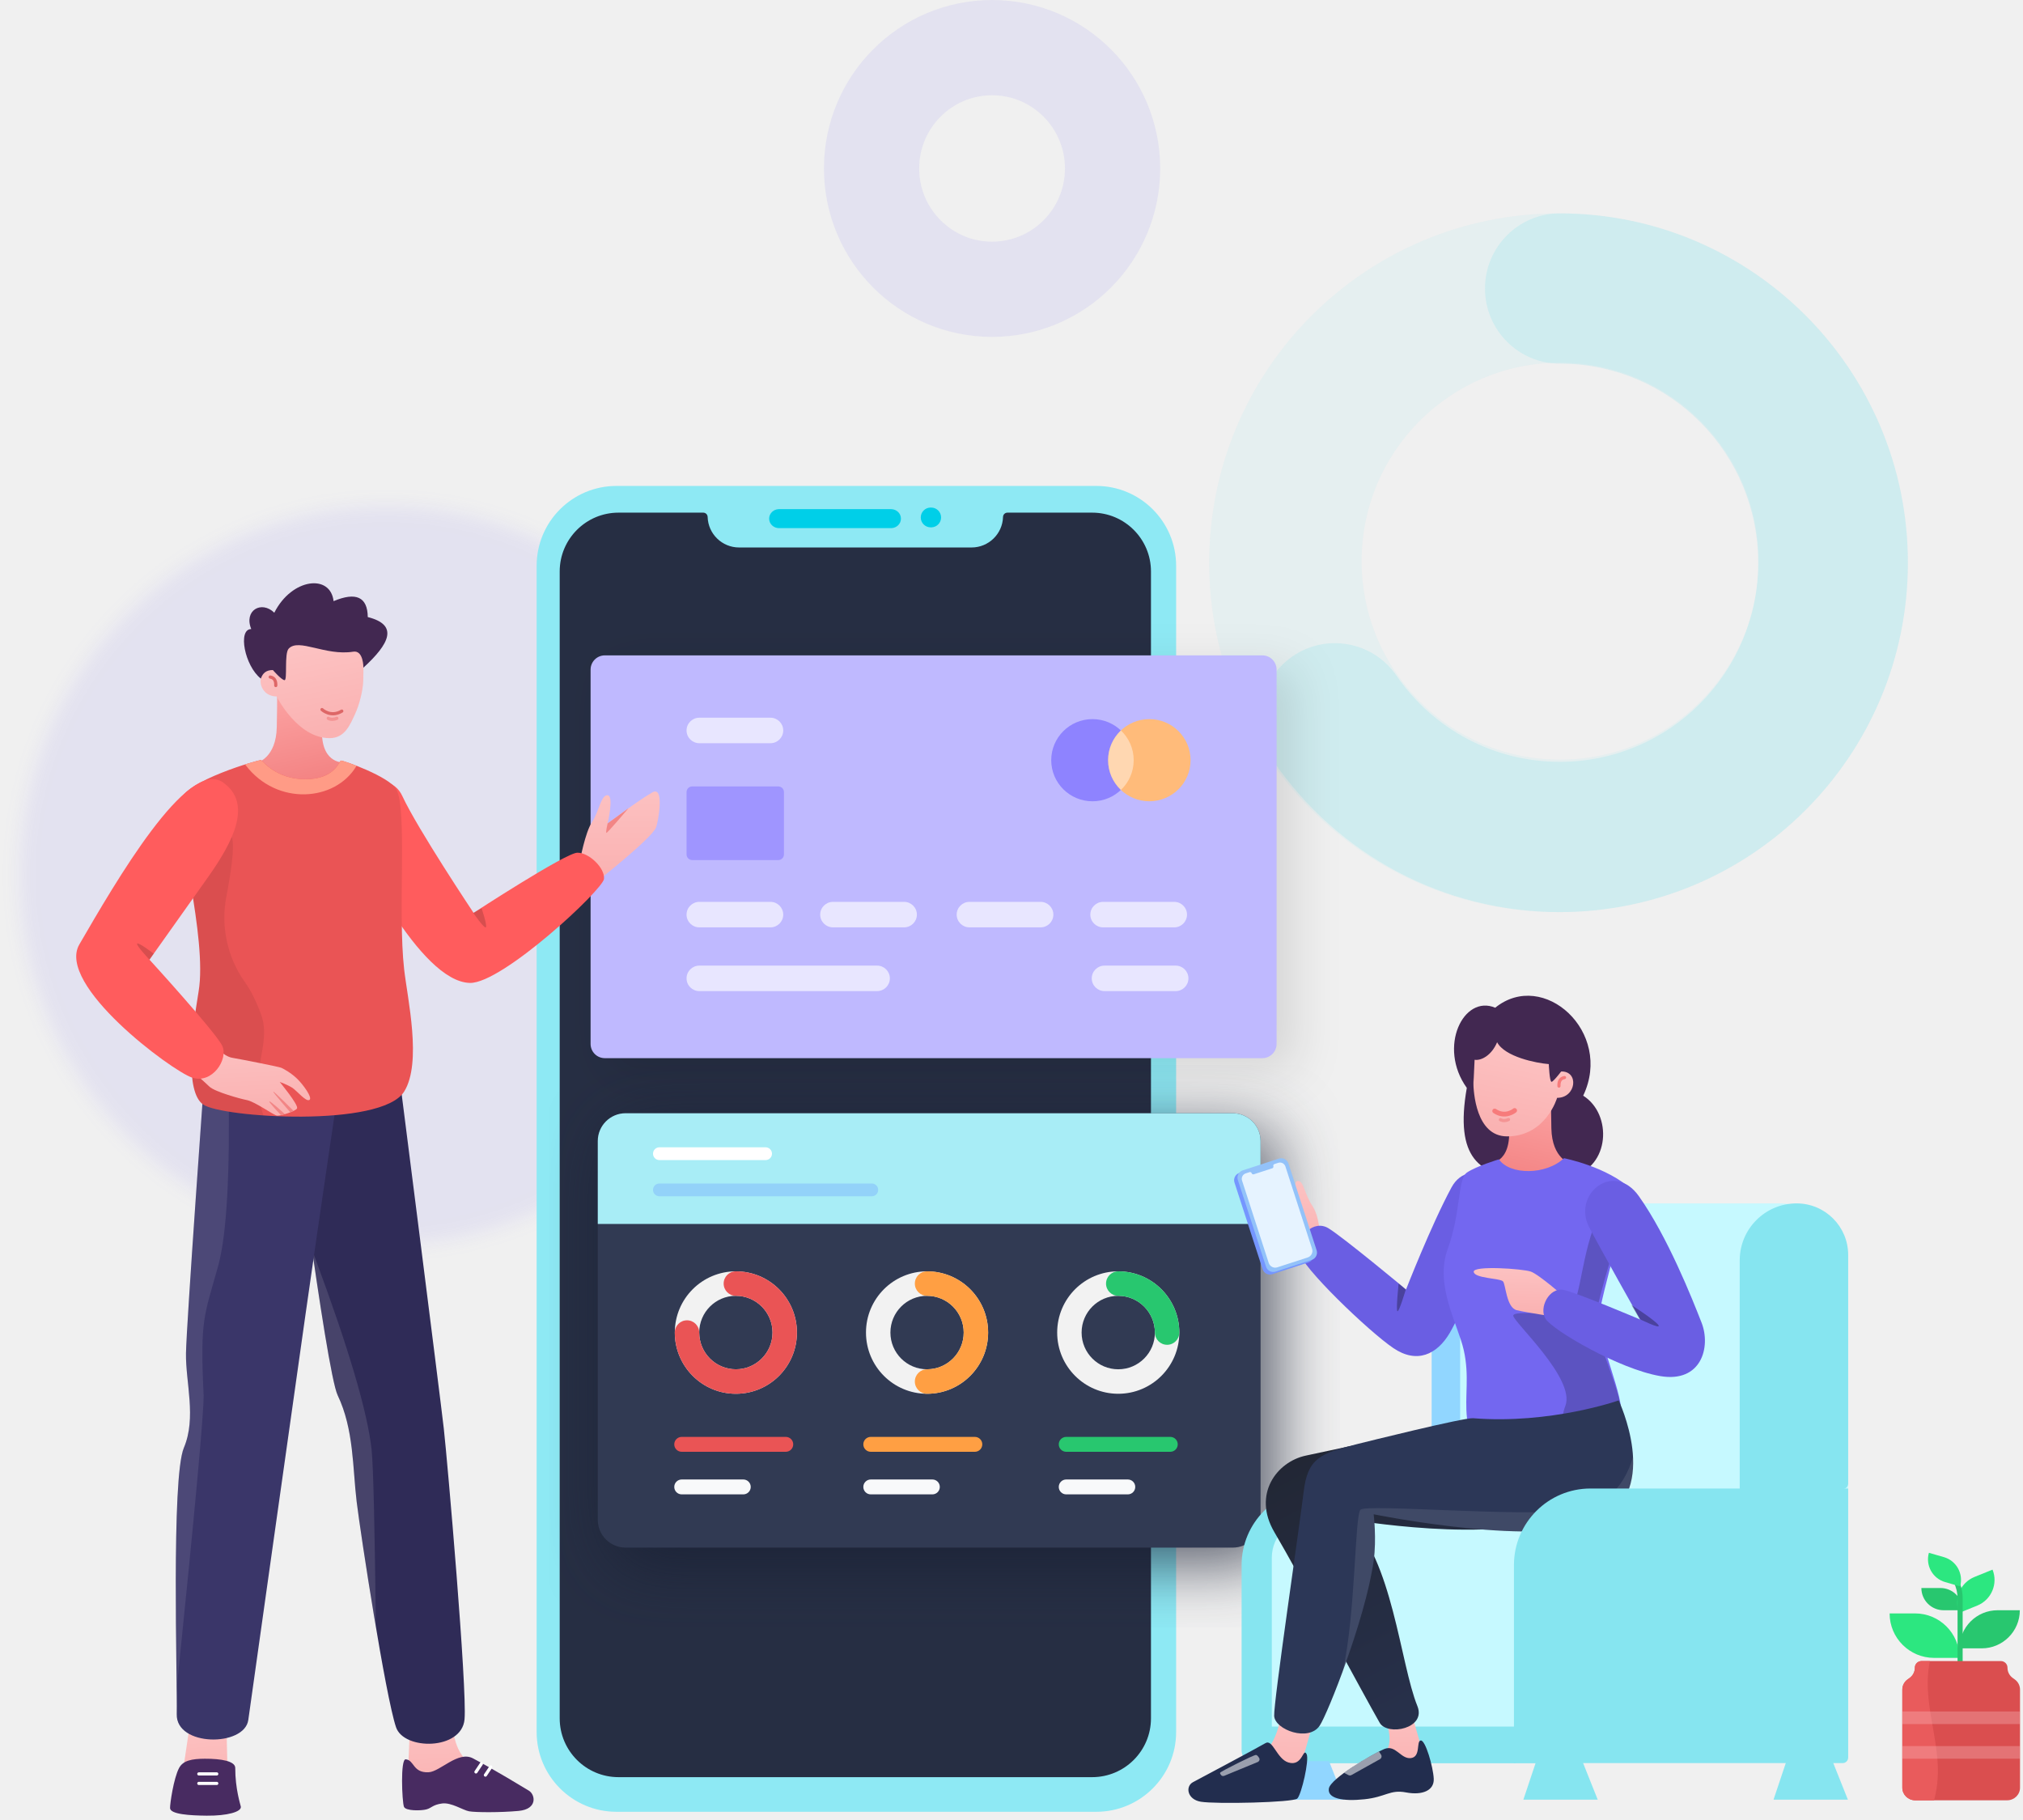
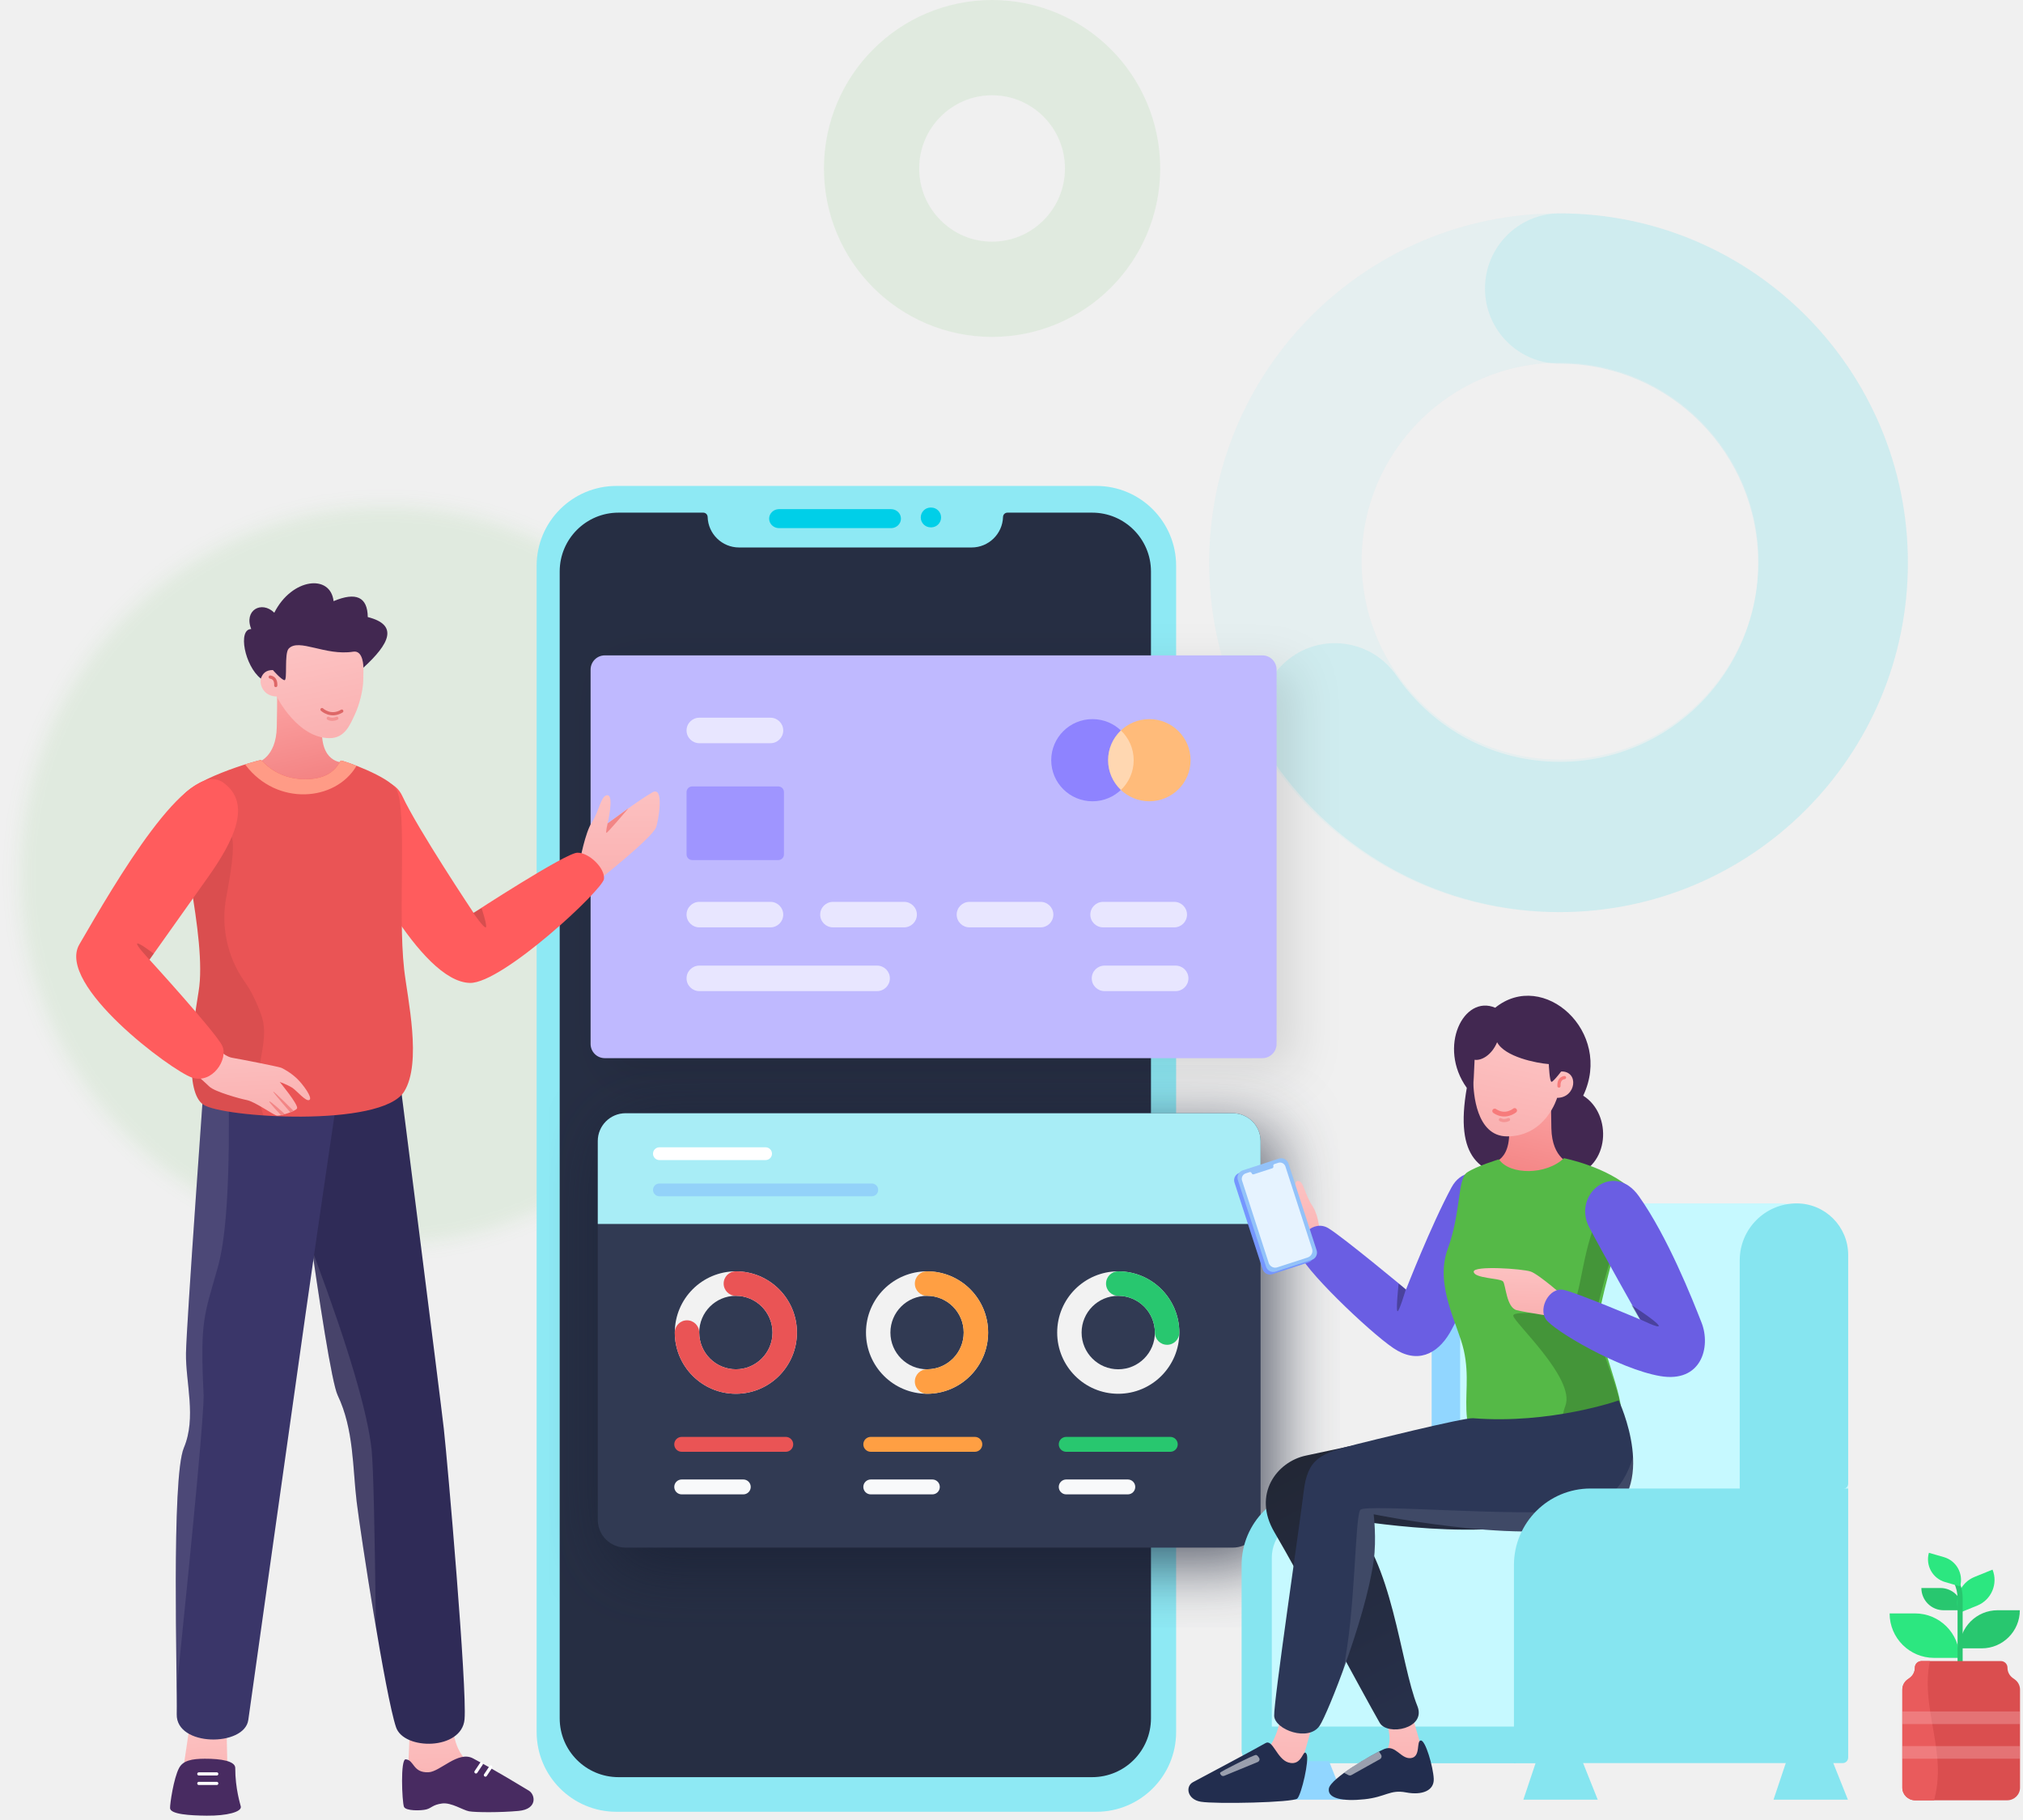
<svg xmlns="http://www.w3.org/2000/svg" width="637" height="573" viewBox="0 0 637 573" fill="none">
  <g id="Illustration">
    <g id="Shape">
      <g id="Oval" opacity="0.1" filter="url(#filter0_f)">
-         <ellipse cx="121.531" cy="275.607" rx="115.531" ry="116.393" fill="#7367F0" />
+         <ellipse cx="121.531" cy="275.607" rx="115.531" ry="116.393" fill="#55b947" />
      </g>
      <path id="Oval_2" opacity="0.05" fill-rule="evenodd" clip-rule="evenodd" d="M380.75 177.185C380.75 116.434 429.999 67.185 490.75 67.185C551.501 67.185 600.75 116.434 600.75 177.185C600.75 237.937 551.501 287.185 490.75 287.185C429.999 287.185 380.75 237.937 380.75 177.185ZM553.75 176.685C553.75 142.167 525.768 114.185 491.25 114.185C456.732 114.185 428.75 142.167 428.75 176.685C428.75 211.203 456.732 239.185 491.25 239.185C525.768 239.185 553.75 211.203 553.75 176.685Z" fill="#00CFE8" />
-       <ellipse id="Oval_3" opacity="0.1" cx="312.382" cy="53.041" rx="37.944" ry="38.041" stroke="#7367F0" stroke-width="30" />
+       <ellipse id="Oval_3" opacity="0.1" cx="312.382" cy="53.041" rx="37.944" ry="38.041" stroke="#55b947" stroke-width="30" />
      <path id="Path" opacity="0.1" d="M491.165 67.185C551.687 67.185 600.75 116.434 600.75 177.185C600.75 237.937 551.687 287.185 491.165 287.185C454.704 287.185 421.237 269.153 400.923 239.605C393.53 228.852 396.221 214.12 406.933 206.699C417.538 199.353 432.029 201.927 439.491 212.413L439.715 212.733C451.321 229.614 470.362 239.873 491.165 239.873C525.656 239.873 553.617 211.807 553.617 177.185C553.617 142.91 526.213 115.059 492.198 114.506L491.165 114.497C478.15 114.497 467.598 103.906 467.598 90.841C467.598 77.776 478.15 67.185 491.165 67.185Z" fill="#00CFE8" />
    </g>
    <g id="Mobile Banking App">
      <g id="Phone3">
        <path id="Rectangle" fill-rule="evenodd" clip-rule="evenodd" d="M168.975 178.137C168.975 164.254 180.229 153 194.112 153H345.201C359.084 153 370.338 164.254 370.338 178.137V545.323C370.338 559.206 359.084 570.46 345.201 570.46H194.112C180.229 570.46 168.975 559.206 168.975 545.323V178.137Z" fill="#8EE9F4" />
        <g id="Group 48">
          <path id="Rectangle_2" fill-rule="evenodd" clip-rule="evenodd" d="M176.237 179.934C176.237 169.705 184.53 161.412 194.759 161.412H221.439C222.187 161.412 222.799 162.007 222.821 162.755V162.755C222.976 168.115 227.365 172.379 232.727 172.379H305.926C311.288 172.379 315.678 168.115 315.833 162.755V162.755C315.854 162.007 316.467 161.412 317.215 161.412H343.894C354.124 161.412 362.416 169.705 362.416 179.934V541.033C362.416 551.263 354.124 559.555 343.894 559.555H194.759C184.53 559.555 176.237 551.263 176.237 541.033V179.934Z" fill="#262E43" />
          <mask id="mask0" mask-type="alpha" maskUnits="userSpaceOnUse" x="176" y="161" width="187" height="399">
            <path id="Rectangle_3" fill-rule="evenodd" clip-rule="evenodd" d="M176.237 179.934C176.237 169.705 184.53 161.412 194.759 161.412H221.439C222.187 161.412 222.799 162.007 222.821 162.755V162.755C222.976 168.115 227.365 172.379 232.727 172.379H305.926C311.288 172.379 315.678 168.115 315.833 162.755V162.755C315.854 162.007 316.467 161.412 317.215 161.412H343.894C354.124 161.412 362.416 169.705 362.416 179.934V541.033C362.416 551.263 354.124 559.555 343.894 559.555H194.759C184.53 559.555 176.237 551.263 176.237 541.033V179.934Z" fill="white" />
          </mask>
          <g mask="url(#mask0)">
            <ellipse id="Oval_4" cx="246.822" cy="403.737" rx="15.969" ry="15.951" fill="#E97EFF" fill-opacity="0.549" />
            <path id="Rectangle_4" fill-rule="evenodd" clip-rule="evenodd" d="M198.916 235.001C198.916 232.11 201.259 229.767 204.15 229.767H335.904C338.794 229.767 341.138 232.11 341.138 235.001V235.001C341.138 237.891 338.794 240.235 335.904 240.235H204.15C201.259 240.235 198.916 237.891 198.916 235.001V235.001Z" fill="#E97EFF" fill-opacity="0.549" />
          </g>
        </g>
        <path id="Path_2" d="M280.572 160.308C282.294 160.308 283.69 161.647 283.69 163.299C283.69 164.914 282.355 166.23 280.686 166.288L280.572 166.29H245.304C243.582 166.29 242.186 164.951 242.186 163.299C242.186 161.684 243.521 160.368 245.19 160.31L245.304 160.308H280.572Z" fill="#00CFE8" />
        <path id="Path_3" d="M293.21 159.81C294.933 159.81 296.329 161.205 296.329 162.925C296.329 164.608 294.994 165.979 293.325 166.039L293.21 166.041H293.047C291.324 166.041 289.928 164.646 289.928 162.925C289.928 161.243 291.263 159.872 292.932 159.812L293.047 159.81H293.21Z" fill="#00CFE8" />
      </g>
      <g id="BoardPieChart">
        <g id="Rectangle_5" filter="url(#filter1_d)">
          <path fill-rule="evenodd" clip-rule="evenodd" d="M188.229 359.27C188.229 354.434 192.15 350.513 196.986 350.513H388.175C393.011 350.513 396.931 354.434 396.931 359.27V478.524C396.931 483.361 393.011 487.281 388.175 487.281H196.986C192.15 487.281 188.229 483.361 188.229 478.524V359.27Z" fill="#313A53" />
        </g>
        <mask id="mask1" mask-type="alpha" maskUnits="userSpaceOnUse" x="188" y="350" width="209" height="138">
          <path id="Rectangle_6" fill-rule="evenodd" clip-rule="evenodd" d="M188.229 359.27C188.229 354.434 192.15 350.513 196.986 350.513H388.175C393.011 350.513 396.931 354.434 396.931 359.27V478.524C396.931 483.361 393.011 487.281 388.175 487.281H196.986C192.15 487.281 188.229 483.361 188.229 478.524V359.27Z" fill="white" />
        </mask>
        <g mask="url(#mask1)">
          <path id="Rectangle_7" fill-rule="evenodd" clip-rule="evenodd" d="M183.547 345.15H402.282V385.376H183.547L183.547 345.15Z" fill="#A8EDF6" />
          <path id="Rectangle_8" opacity="0.366" fill-rule="evenodd" clip-rule="evenodd" d="M205.621 374.649C205.621 373.538 206.522 372.638 207.632 372.638H274.515C275.626 372.638 276.526 373.538 276.526 374.649V374.649C276.526 375.76 275.626 376.66 274.515 376.66H207.632C206.522 376.66 205.621 375.76 205.621 374.649V374.649Z" fill="#6FA3FF" />
          <rect id="Rectangle_9" x="205.621" y="361.24" width="37.459" height="4.023" rx="2.011" fill="white" />
          <rect id="Rectangle_10" x="212.311" y="452.419" width="37.459" height="4.693" rx="2.346" fill="#EA5455" />
          <path id="Rectangle_11" fill-rule="evenodd" clip-rule="evenodd" d="M212.311 468.174C212.311 466.878 213.361 465.827 214.657 465.827H234.045C235.341 465.827 236.392 466.878 236.392 468.174V468.174C236.392 469.47 235.341 470.52 234.045 470.52H214.657C213.361 470.52 212.311 469.47 212.311 468.174V468.174Z" fill="#F8F9FA" />
          <rect id="Rectangle_12" x="271.844" y="452.419" width="37.459" height="4.693" rx="2.346" fill="#FF9F43" />
          <path id="Rectangle_13" fill-rule="evenodd" clip-rule="evenodd" d="M271.844 468.174C271.844 466.878 272.894 465.827 274.19 465.827H293.578C294.874 465.827 295.925 466.878 295.925 468.174V468.174C295.925 469.47 294.874 470.52 293.578 470.52H274.19C272.894 470.52 271.844 469.47 271.844 468.174V468.174Z" fill="#F8F9FA" />
          <rect id="Rectangle_14" x="333.385" y="452.419" width="37.459" height="4.693" rx="2.346" fill="#28C76F" />
          <path id="Rectangle_15" fill-rule="evenodd" clip-rule="evenodd" d="M333.385 468.174C333.385 466.878 334.435 465.827 335.731 465.827H355.119C356.415 465.827 357.466 466.878 357.466 468.174V468.174C357.466 469.47 356.415 470.52 355.119 470.52H335.731C334.435 470.52 333.385 469.47 333.385 468.174V468.174Z" fill="#F8F9FA" />
          <g id="Group 3">
            <path id="Oval_5" fill-rule="evenodd" clip-rule="evenodd" d="M352.114 438.843C362.735 438.843 371.345 430.213 371.345 419.568C371.345 408.923 362.735 400.293 352.114 400.293C341.493 400.293 332.883 408.923 332.883 419.568C332.883 430.213 341.493 438.843 352.114 438.843ZM352.114 431.133C345.741 431.133 340.575 425.955 340.575 419.568C340.575 413.181 345.741 408.003 352.114 408.003C358.487 408.003 363.653 413.181 363.653 419.568C363.653 425.955 358.487 431.133 352.114 431.133Z" fill="#F2F2F2" />
            <path id="Path_4" fill-rule="evenodd" clip-rule="evenodd" d="M371.345 419.568C371.345 408.923 362.735 400.293 352.114 400.293C349.99 400.293 348.268 402.019 348.268 404.148C348.268 406.277 349.99 408.003 352.114 408.003C358.414 408.003 363.535 413.064 363.651 419.351L363.653 419.568C363.653 421.697 365.375 423.423 367.499 423.423C369.623 423.423 371.345 421.697 371.345 419.568Z" fill="#28C76F" />
          </g>
          <g id="Group 4">
            <path id="Oval_6" fill-rule="evenodd" clip-rule="evenodd" d="M291.911 438.843C302.532 438.843 311.142 430.213 311.142 419.568C311.142 408.923 302.532 400.293 291.911 400.293C281.29 400.293 272.68 408.923 272.68 419.568C272.68 430.213 281.29 438.843 291.911 438.843ZM291.911 431.133C285.538 431.133 280.372 425.955 280.372 419.568C280.372 413.181 285.538 408.003 291.911 408.003C298.284 408.003 303.45 413.181 303.45 419.568C303.45 425.955 298.284 431.133 291.911 431.133Z" fill="#F2F2F2" />
            <path id="Path_5" d="M291.911 438.843C302.532 438.843 311.142 430.213 311.142 419.568C311.142 408.923 302.532 400.293 291.911 400.293C289.786 400.293 288.064 402.019 288.064 404.148C288.064 406.277 289.786 408.003 291.911 408.003C298.283 408.003 303.45 413.181 303.45 419.568C303.45 425.882 298.4 431.015 292.127 431.131L291.911 431.133C289.786 431.133 288.064 432.859 288.064 434.988C288.064 437.117 289.786 438.843 291.911 438.843Z" fill="#FF9F43" />
          </g>
          <g id="Group 6">
            <path id="Oval_7" fill-rule="evenodd" clip-rule="evenodd" d="M231.709 438.843C242.33 438.843 250.94 430.213 250.94 419.568C250.94 408.923 242.33 400.293 231.709 400.293C221.088 400.293 212.478 408.923 212.478 419.568C212.478 430.213 221.088 438.843 231.709 438.843ZM231.709 431.133C225.336 431.133 220.17 425.955 220.17 419.568C220.17 413.181 225.336 408.003 231.709 408.003C238.082 408.003 243.248 413.181 243.248 419.568C243.248 425.955 238.082 431.133 231.709 431.133Z" fill="#F2F2F2" />
            <path id="Path_6" fill-rule="evenodd" clip-rule="evenodd" d="M212.478 419.568C212.478 430.213 221.088 438.843 231.709 438.843C242.33 438.843 250.94 430.213 250.94 419.568C250.94 408.923 242.33 400.293 231.709 400.293C229.585 400.293 227.863 402.019 227.863 404.148C227.863 406.277 229.585 408.003 231.709 408.003C238.082 408.003 243.248 413.181 243.248 419.568C243.248 425.955 238.082 431.133 231.709 431.133C225.336 431.133 220.17 425.955 220.17 419.568C220.17 417.439 218.448 415.713 216.324 415.713C214.2 415.713 212.478 417.439 212.478 419.568Z" fill="#EA5455" />
          </g>
        </g>
      </g>
      <g id="VisaCard2">
        <g id="Rectangle_16" filter="url(#filter2_d)">
          <path fill-rule="evenodd" clip-rule="evenodd" d="M190.441 206.351H397.491C399.964 206.351 401.968 208.361 401.968 210.841V328.683C401.968 331.163 399.964 333.172 397.491 333.172H190.441C187.968 333.172 185.964 331.163 185.964 328.683V210.841C185.964 208.361 187.968 206.351 190.441 206.351Z" fill="#BFB9FF" />
        </g>
        <g id="Group 46">
          <g id="Group 45">
            <g id="Group 43">
              <ellipse id="Oval_8" cx="343.993" cy="239.357" rx="12.983" ry="12.935" fill="#8E83FF" />
              <ellipse id="Oval Copy 10" cx="361.901" cy="239.357" rx="12.983" ry="12.935" fill="#FFBB7A" />
              <path id="Path_7" fill-rule="evenodd" clip-rule="evenodd" d="M352.83 230.104L352.949 229.992C355.43 232.348 356.976 235.673 356.976 239.357C356.976 243.042 355.43 246.367 352.949 248.723C350.465 246.368 348.918 243.042 348.918 239.357C348.918 235.731 350.416 232.452 352.83 230.104L352.949 229.992L352.83 230.104Z" fill="white" fill-opacity="0.416" />
            </g>
            <path id="Rectangle_17" fill-rule="evenodd" clip-rule="evenodd" d="M217.972 247.609H245.057C246.046 247.609 246.848 248.408 246.848 249.393V269.019C246.848 270.004 246.046 270.803 245.057 270.803H217.972C216.983 270.803 216.182 270.004 216.182 269.019V249.393C216.182 248.408 216.983 247.609 217.972 247.609Z" fill="#9F95FF" />
          </g>
          <g id="Group 44">
            <path id="Rectangle_18" fill-rule="evenodd" clip-rule="evenodd" d="M220.211 283.96H242.595C244.82 283.96 246.624 285.758 246.624 287.975C246.624 290.192 244.82 291.989 242.595 291.989H220.211C217.986 291.989 216.182 290.192 216.182 287.975C216.182 285.758 217.986 283.96 220.211 283.96Z" fill="white" fill-opacity="0.647" />
            <path id="Rectangle_19" fill-rule="evenodd" clip-rule="evenodd" d="M220.211 304.032H276.17C278.396 304.032 280.199 305.829 280.199 308.046C280.199 310.263 278.396 312.06 276.17 312.06H220.211C217.986 312.06 216.182 310.263 216.182 308.046C216.182 305.829 217.986 304.032 220.211 304.032Z" fill="white" fill-opacity="0.647" />
            <path id="Rectangle_20" fill-rule="evenodd" clip-rule="evenodd" d="M347.799 304.032H370.182C372.408 304.032 374.212 305.829 374.212 308.046C374.212 310.263 372.408 312.06 370.182 312.06H347.799C345.573 312.06 343.77 310.263 343.77 308.046C343.77 305.829 345.573 304.032 347.799 304.032Z" fill="white" fill-opacity="0.647" />
            <path id="Rectangle_21" fill-rule="evenodd" clip-rule="evenodd" d="M220.211 225.977H242.595C244.82 225.977 246.624 227.774 246.624 229.991C246.624 232.208 244.82 234.005 242.595 234.005H220.211C217.986 234.005 216.182 232.208 216.182 229.991C216.182 227.774 217.986 225.977 220.211 225.977Z" fill="white" fill-opacity="0.647" />
            <path id="Rectangle Copy 38" fill-rule="evenodd" clip-rule="evenodd" d="M262.293 283.96H284.677C286.902 283.96 288.706 285.758 288.706 287.975C288.706 290.192 286.902 291.989 284.677 291.989H262.293C260.068 291.989 258.264 290.192 258.264 287.975C258.264 285.758 260.068 283.96 262.293 283.96Z" fill="white" fill-opacity="0.647" />
            <path id="Rectangle Copy 39" fill-rule="evenodd" clip-rule="evenodd" d="M305.269 283.96H327.653C329.878 283.96 331.682 285.758 331.682 287.975C331.682 290.192 329.878 291.989 327.653 291.989H305.269C303.044 291.989 301.24 290.192 301.24 287.975C301.24 285.758 303.044 283.96 305.269 283.96Z" fill="white" fill-opacity="0.647" />
            <path id="Rectangle Copy 40" fill-rule="evenodd" clip-rule="evenodd" d="M347.351 283.96H369.735C371.96 283.96 373.764 285.758 373.764 287.975C373.764 290.192 371.96 291.989 369.735 291.989H347.351C345.126 291.989 343.322 290.192 343.322 287.975C343.322 285.758 345.126 283.96 347.351 283.96Z" fill="white" fill-opacity="0.647" />
          </g>
        </g>
      </g>
      <g id="Men1.1">
        <g id="LLeg">
          <path id="Path_8" fill-rule="evenodd" clip-rule="evenodd" d="M142.482 542C142.482 542 142.328 551.857 148.381 555.358C154.434 558.86 163.812 565.365 163.812 565.365L128.137 566.574L129.154 541.911L142.482 542Z" fill="url(#paint0_linear)" />
          <path id="Path_9" fill-rule="evenodd" clip-rule="evenodd" d="M127.761 553.936C130.519 554.22 129.916 558.21 134.922 558.016C138.569 557.874 144.257 551.148 148.936 553.639C156.078 557.442 164.453 562.57 166.506 563.791C168.56 565.013 169.371 569.618 163.303 570.184C157.501 570.724 149.668 570.664 147.707 570.306C145.744 569.949 142.105 567.446 139.177 567.846C136.249 568.247 135.915 569.256 134.279 569.703C132.643 570.15 127.704 570.247 127.192 568.868C126.603 567.286 126.014 553.756 127.761 553.936Z" fill="#482B61" />
          <path id="Path_10" fill-rule="evenodd" clip-rule="evenodd" d="M124.996 332.889C124.996 332.889 138.605 439.705 139.743 449.806C140.88 459.908 147.128 531.771 146.273 541.357C145.402 551.118 127.14 551.171 124.69 543.806C121.337 533.725 113.585 483.341 112.303 472.819C111.021 462.298 111.471 450.083 106.319 439.309C102.63 431.596 90.423 335.628 90.423 335.628L124.996 332.889Z" fill="#2F2B57" />
          <path id="Path_11" opacity="0.591" fill-rule="evenodd" clip-rule="evenodd" d="M116.998 456.324L117.046 456.805C117.566 462.384 118.001 480.866 118.352 512.249L117.569 507.562C115.113 492.698 112.931 477.974 112.303 472.819C111.048 462.517 111.453 450.591 106.634 439.985L106.319 439.309C104.695 435.915 101.422 415.426 98.266 393.547L99.257 396.201C109.796 424.543 115.709 444.584 116.998 456.324Z" fill="white" fill-opacity="0.192" />
          <path id="Path 10" d="M151.575 555.354L149.868 557.907" stroke="white" stroke-linecap="round" />
          <path id="Path 10_2" d="M154.554 556.352L152.848 558.906" stroke="white" stroke-linecap="round" />
        </g>
        <g id="RLeg">
          <path id="Path_12" fill-rule="evenodd" clip-rule="evenodd" d="M59.586 544.261L56.394 565.817L71.825 565.739L71.32 543.86L59.586 544.261Z" fill="url(#paint1_linear)" />
          <path id="Path_13" fill-rule="evenodd" clip-rule="evenodd" d="M53.55 569.305C53.499 568.047 54.67 559.89 56.394 556.66C57.644 554.318 60.417 553.769 64.474 553.752C69.707 553.732 74.081 554.523 74.075 556.66C74.056 563.199 75.714 568.228 75.826 568.802C76.153 570.488 71.472 571.747 65.08 571.682C59.847 571.631 53.631 571.266 53.55 569.305Z" fill="#482B61" />
          <path id="Path_14" fill-rule="evenodd" clip-rule="evenodd" d="M107.504 336.396C107.504 336.396 100.429 384.069 96.146 414.233C91.937 443.873 79.474 532.285 78.186 541.54C77.004 550.036 55.422 550.036 55.649 539.747C55.876 529.457 53.878 465.335 57.897 455.841C61.915 446.348 58.417 435.299 58.563 426.076C58.709 416.853 64.489 337.012 64.489 337.012L107.504 336.396Z" fill="#3A3669" />
          <path id="Path_15" opacity="0.462" fill-rule="evenodd" clip-rule="evenodd" d="M68.797 398.217L68.459 399.444C64.362 414.163 62.949 415.49 64.11 438.967L64.121 439.444C64.162 445.351 61.353 475.917 55.694 531.142L55.669 527.709C55.47 505.18 54.64 464.445 57.794 456.097L57.897 455.841C61.915 446.348 58.417 435.299 58.563 426.076C58.709 416.853 64.489 337.013 64.489 337.013L71.871 336.906L71.946 340.563C72.477 369.125 71.427 388.343 68.797 398.217V398.217Z" fill="white" fill-opacity="0.192" />
          <path id="Path 9" d="M62.605 558.534H68.253" stroke="white" stroke-linecap="round" />
          <path id="Path 9_2" d="M62.605 561.529H68.253" stroke="white" stroke-linecap="round" />
        </g>
        <g id="Head">
          <path id="Path_16" fill-rule="evenodd" clip-rule="evenodd" d="M81.035 240.078C81.035 240.078 86.946 238.683 87.151 228.949C87.356 219.214 87.212 215.891 87.212 215.891L101.226 215.655C101.226 215.655 101.368 226.504 101.37 230.428C101.375 240.968 108.682 240.078 108.682 240.078C108.682 240.078 107.163 248.624 95.365 249.291C86.154 249.812 81.035 240.078 81.035 240.078Z" fill="url(#paint2_linear)" />
          <g id="Head1">
            <path id="Path_17" fill-rule="evenodd" clip-rule="evenodd" d="M85.926 210.97C80.118 210.745 81.065 219.291 87.099 219.279C87.099 219.279 93.583 232.383 103.764 232.417C108.668 232.434 110.269 228.043 111.739 224.962C113.209 221.88 114.288 217.27 114.378 214.447C114.474 211.437 114.486 201.55 114.486 201.55L85.7 201.537L85.926 210.97Z" fill="url(#paint3_linear)" />
            <path id="Path_18" d="M103.356 226.173C104.227 226.654 105.263 226.535 106.065 226.173" stroke="#F49494" stroke-linecap="round" />
            <path id="Path 8" d="M86.832 215.849C86.892 214.478 86.476 213.39 85.085 213.171" stroke="#DE6767" stroke-linecap="round" />
            <path id="Path_19" fill-rule="evenodd" clip-rule="evenodd" d="M85.926 210.971C85.926 210.971 88.597 214.069 89.585 214.154C90.573 214.24 89.447 205.769 90.902 204.226C94.098 200.835 102.45 206.597 111.233 205.189C114.486 204.668 114.428 210.228 114.428 210.228C122.638 202.703 125.615 196.767 115.804 194.289C115.726 187.92 112.081 186.322 105.032 189.276C104.09 180.673 91.912 181.971 86.369 192.916C82.356 188.992 76.717 192.16 79.11 198.064C74.79 198.064 77.041 209.672 82.133 213.66C82.74 211.918 83.85 210.971 85.926 210.971Z" fill="#422851" />
            <path id="Path_20" d="M101.387 223.414C101.387 223.414 104.152 226.029 107.624 223.899" stroke="#DE6767" stroke-linecap="round" />
          </g>
        </g>
        <g id="LArm">
          <g id="Group 3_2">
            <path id="Path_21" fill-rule="evenodd" clip-rule="evenodd" d="M182.553 271.335C182.553 271.335 184.215 262.095 186.414 258.858C188.613 255.619 189.254 250.179 191.329 250.379C193.404 250.58 191.326 259.265 191.326 259.265C191.326 259.265 201.002 252.005 205.392 249.504C209.397 247.223 207.2 259.026 206.574 260.531C205.083 264.112 187.833 277.63 187.833 277.63C187.833 277.63 182.93 272.157 182.553 271.335Z" fill="url(#paint4_linear)" />
            <path id="Path_22" fill-rule="evenodd" clip-rule="evenodd" d="M191.326 259.264C191.326 259.264 190.612 262.235 190.968 262.235C191.325 262.235 197.892 254.487 197.892 254.487L191.326 259.264Z" fill="#F28585" />
          </g>
          <path id="Path_23" fill-rule="evenodd" clip-rule="evenodd" d="M126.694 250.655C131.425 260.915 149.121 287.426 149.121 287.426C149.121 287.426 178.119 268.52 181.809 268.481C185.499 268.442 190.509 273.338 190.194 276.717C189.879 280.096 158.129 309.732 147.946 309.483C132.113 309.095 112.258 267.922 110.219 262.419C104.759 247.678 122.079 240.647 126.694 250.655Z" fill="#FF5C5D" />
          <path id="Path 5" fill-rule="evenodd" clip-rule="evenodd" d="M149.016 287.407C149.016 287.407 152.364 292.312 152.964 291.99C153.564 291.668 151.648 285.994 151.648 285.994L149.016 287.407Z" fill="black" fill-opacity="0.16" />
        </g>
        <g id="Body">
          <path id="Path_24" fill-rule="evenodd" clip-rule="evenodd" d="M56.657 252.296C55.171 259.42 65.346 295.325 62.546 312.122C60.332 325.406 58.219 343.698 63.957 347.759C69.799 351.894 120.087 355.177 127.255 343.698C132.941 334.591 128.286 314.396 127.255 305.183C125.198 286.804 128.304 255.042 124.814 248.546C122.65 244.516 107.892 239.319 107.338 239.48C106.783 239.641 105.48 245.351 96.149 245.351C86.817 245.351 82.696 239.48 82.195 239.319C81.694 239.158 58.001 245.852 56.657 252.296Z" fill="#EA5455" />
          <path id="Path_25" fill-rule="evenodd" clip-rule="evenodd" d="M82.172 239.316L82.195 239.319C82.697 239.48 86.817 245.351 96.149 245.351C105.481 245.351 106.784 239.641 107.338 239.48C107.538 239.422 109.589 240.062 112.229 241.093L112.217 241.214C105.547 252.415 87.205 253.795 77.4 240.981L77.178 240.685L78.272 240.345C80.274 239.737 81.707 239.371 82.097 239.322L82.172 239.316Z" fill="#FF9B86" />
          <path id="Path_26" fill-rule="evenodd" clip-rule="evenodd" d="M56.688 257.245L57.511 257.359C66.233 258.607 71.348 260.58 72.857 263.28C73.847 265.052 73.387 271.044 71.476 281.257L71.273 282.329C69.501 291.586 71.528 301.163 76.877 308.888L77.178 309.316C78.987 311.847 80.654 315.179 82.181 319.314C85.722 328.903 78.19 336.983 82.96 351.25L81.986 351.178C73.12 350.499 65.949 349.169 63.957 347.759C58.219 343.698 60.333 325.406 62.546 312.122C64.928 297.83 57.917 269.704 56.688 257.245Z" fill="black" fill-opacity="0.067" />
        </g>
        <g id="Rarm">
          <g id="Group 2">
            <path id="Path_27" fill-rule="evenodd" clip-rule="evenodd" d="M66.881 328.606C66.881 328.606 70.229 332.556 73.086 333.047C75.943 333.538 87.901 335.877 88.631 336.224C89.321 336.551 91.68 337.793 93.697 339.786C95.445 341.512 98.469 345.606 97.455 346.31C96.371 347.063 93.445 343.371 91.977 342.459C90.438 341.501 88.072 340.654 88.072 340.654C88.072 340.654 93.924 347.713 93.552 348.946C93.281 349.847 88.305 351.384 87.24 351.268C86.176 351.153 80.313 346.86 77.678 346.361C75.85 346.015 67.666 343.798 65.94 342.133C64.215 340.468 60.333 337.089 60.333 337.089L66.881 328.606Z" fill="url(#paint5_linear)" />
            <path id="Path_28" fill-rule="evenodd" clip-rule="evenodd" d="M92.424 349.765C92.424 349.765 86.3 343.594 86.044 343.7C85.789 343.805 91.38 350.194 91.38 350.194L92.424 349.765Z" fill="#F28585" />
            <path id="Path_29" fill-rule="evenodd" clip-rule="evenodd" d="M89.694 350.778C89.694 350.778 85.107 346.575 84.807 346.778C84.507 346.98 88.481 351.121 88.481 351.121L89.694 350.778Z" fill="#F28585" />
          </g>
          <path id="Path_30" fill-rule="evenodd" clip-rule="evenodd" d="M70.209 246.345C79.665 252.998 73.347 265.092 65.503 276.186C58.175 286.549 47.068 302.158 47.068 302.158C47.068 302.158 67.953 325.034 69.97 329.266C71.987 333.499 66.836 341.448 60.431 339.277C54.026 337.106 17.578 310.107 24.99 297.348C36.311 277.859 59.04 238.486 70.209 246.345Z" fill="#FF5C5D" />
          <path id="Path 6" fill-rule="evenodd" clip-rule="evenodd" d="M47.068 302.158C47.068 302.158 42.782 297.624 43.183 297.099C43.583 296.575 48.413 300.281 48.413 300.281L47.068 302.158Z" fill="black" fill-opacity="0.16" />
        </g>
      </g>
      <g id="Group 7">
        <path id="Rectangle_22" fill-rule="evenodd" clip-rule="evenodd" d="M390.956 492.784C390.956 479.468 401.751 468.672 415.067 468.672L496.198 468.672V551.132C496.198 553.341 494.407 555.132 492.198 555.132H394.956C392.747 555.132 390.956 553.341 390.956 551.132L390.956 492.784Z" fill="#86E5F0" />
        <path id="Rectangle_23" fill-rule="evenodd" clip-rule="evenodd" d="M400.465 538.065L477.244 538.065V555.132H400.465V538.065Z" fill="#86E5F0" />
        <path id="Path_31" fill-rule="evenodd" clip-rule="evenodd" d="M498.245 554.514L503.088 566.644H479.675L483.732 554.514H498.245Z" fill="#86E5F0" />
        <path id="Path_32" fill-rule="evenodd" clip-rule="evenodd" d="M418.474 554.514L423.318 566.644H399.904L403.962 554.514H418.474Z" fill="#91D6FF" />
        <path id="Path_33" fill-rule="evenodd" clip-rule="evenodd" d="M577.018 554.514L581.862 566.644H558.448L562.506 554.514H577.018Z" fill="#86E5F0" />
        <path id="Rectangle_24" fill-rule="evenodd" clip-rule="evenodd" d="M450.796 403.492C450.796 390.38 461.275 379.671 474.384 379.387L496.796 378.901V476.828H450.796L450.796 403.492Z" fill="#91D6FF" />
        <path id="Rectangle_25" fill-rule="evenodd" clip-rule="evenodd" d="M459.77 403.012C459.77 389.696 470.565 378.901 483.881 378.901H560.112C572.174 378.901 581.952 388.679 581.952 400.741V477.076C581.952 478.041 581.169 478.824 580.205 478.824H459.77L459.77 403.012Z" fill="#C6F9FF" />
        <path id="Rectangle_26" fill-rule="evenodd" clip-rule="evenodd" d="M547.805 396.818C547.805 386.923 555.827 378.901 565.722 378.901V378.901C574.685 378.901 581.952 386.167 581.952 395.13V467.1C581.952 468.065 581.169 468.847 580.205 468.847H547.805V396.818Z" fill="#86E5F0" />
        <path id="Rectangle_27" fill-rule="evenodd" clip-rule="evenodd" d="M400.465 490.474C400.465 483.515 406.106 477.874 413.065 477.874H491.345V543.628H400.465V490.474Z" fill="#C6F9FF" />
        <g id="Wom1.4">
          <g id="Head_2">
            <path id="Path_34" fill-rule="evenodd" clip-rule="evenodd" d="M494.783 370.394C506.982 367.552 507.785 350.8 498.511 344.989C508.075 324.929 485.958 305.012 470.808 317.295C460.876 313.041 452.622 329.64 461.864 342.532C457.989 364.667 465.875 370.388 480.092 370.632L494.783 370.394Z" fill="#422851" />
            <path id="Path_35" fill-rule="evenodd" clip-rule="evenodd" d="M494.632 366.393C494.632 366.393 488.698 365 488.492 355.271C488.286 345.543 488.431 342.223 488.431 342.223L475.36 341.987C475.36 341.987 475.218 352.828 475.216 356.75C475.21 367.283 467.875 366.393 467.875 366.393C467.875 366.393 469.4 374.934 481.244 375.6C490.491 376.121 494.632 366.393 494.632 366.393Z" fill="url(#paint6_linear)" />
            <path id="Path_36" fill-rule="evenodd" clip-rule="evenodd" d="M491.477 337.365C497.308 337.139 496.357 345.679 490.3 345.668C490.3 345.668 486.782 357.8 474.568 357.8C464.648 357.8 464.003 343.66 463.913 340.839C463.816 337.831 463.804 327.95 463.804 327.95L491.704 327.938L491.477 337.365Z" fill="url(#paint7_linear)" />
            <path id="Path_37" d="M476.923 349.65C476.923 349.65 474.014 352.114 470.644 349.806" stroke="#F77B7B" stroke-width="1.5" stroke-linecap="round" />
            <path id="Path_38" d="M475.003 352.504C474.098 352.922 473.226 352.952 472.448 352.536" stroke="#F49494" stroke-linecap="round" />
            <path id="Path 8_2" d="M490.884 341.958C490.824 340.588 491.241 339.5 492.638 339.281" stroke="#F77B7B" stroke-linecap="round" />
            <path id="Path_39" fill-rule="evenodd" clip-rule="evenodd" d="M492.4 336.309C492.4 336.309 489.204 340.6 488.557 340.623C487.909 340.646 487.683 335.043 487.683 335.043C483.762 334.743 473.841 332.766 471.408 328.161C469.708 332.224 466.456 334.029 464.32 333.683L463.915 342.315L462.918 324.96H493.182L492.4 336.309Z" fill="#422851" />
          </g>
          <g id="LLeg_2">
            <path id="Path_40" fill-rule="evenodd" clip-rule="evenodd" d="M434.913 537.945C434.913 537.945 440.143 548.516 435.855 551.847C431.561 555.179 420.217 561.422 420.217 561.422L450.271 559.532L443.59 536.478L434.913 537.945Z" fill="url(#paint8_linear)" />
            <path id="Path_41" fill-rule="evenodd" clip-rule="evenodd" d="M447.364 548.005C445.881 548.178 447.465 553.174 444.254 553.554C441.049 553.934 439.491 549.201 435.854 550.701C432.217 552.202 418.954 559.96 418.431 563.132C417.903 566.303 422.844 567.236 429.622 566.52C436.399 565.804 437.648 563.391 442.736 564.363C447.817 565.334 451.623 563.786 451.456 560.071C451.288 556.357 448.847 547.832 447.364 548.005Z" fill="#222D4E" />
            <path id="Path 14" fill-rule="evenodd" clip-rule="evenodd" d="M434.195 551.471L434.855 552.461C435.179 552.947 435.02 553.605 434.51 553.889L425.545 558.895C425.254 559.057 424.902 559.064 424.605 558.913L423.213 558.207C425.399 556.623 427.186 555.433 429.161 554.264C430.678 553.367 432.357 552.442 434.195 551.471Z" fill="white" fill-opacity="0.541" />
            <path id="Path_42" fill-rule="evenodd" clip-rule="evenodd" d="M480.186 444.779C471.087 445.185 420.447 456.392 411.247 458.296C402.047 460.2 394.268 470.502 401.284 482.431C409.164 495.822 429.495 533.853 434.431 542.427C436.875 546.67 449.2 544.291 446.305 537.169C440.908 523.892 438.401 490.539 424.641 478.378C424.641 478.378 470.917 486.436 490.907 477.206C505.435 470.496 502.148 443.796 480.186 444.779Z" fill="url(#paint9_linear)" />
          </g>
          <g id="LArm_2">
            <path id="Path_43" fill-rule="evenodd" clip-rule="evenodd" d="M415.718 390.947C415.718 390.947 415.821 383.54 413.231 379.669C410.642 375.798 410.539 371.686 408.579 371.82C406.619 371.955 408.56 381.512 408.56 381.512C408.56 381.512 406.073 380.562 404.287 379.36C402.5 378.157 397.083 372.23 395.817 373.28C393.671 375.07 397.128 385.165 399.011 387.183C400.9 389.202 411.22 395.841 411.22 395.841L415.718 390.947Z" fill="url(#paint10_linear)" />
            <path id="Path_44" fill-rule="evenodd" clip-rule="evenodd" d="M471.632 386.508C467.399 396.33 459.65 414.374 456.455 419.757C452.451 426.498 446.137 429.468 438.745 424.467C430.978 419.211 409.591 398.711 408.964 394.068C408.342 389.424 413.577 383.853 418.314 386.737C423.05 389.622 442.732 406.01 442.732 406.01C442.732 406.01 450.675 385.637 457.064 373.836C462.598 363.626 478.074 371.577 471.632 386.508Z" fill="#6A5EE3" />
            <path id="Path_45" fill-rule="evenodd" clip-rule="evenodd" d="M442.649 406.02C442.649 406.02 440.516 413.26 440.017 412.841C439.519 412.422 440.398 404.128 440.398 404.128L442.649 406.02Z" fill="black" fill-opacity="0.303" />
          </g>
          <g id="PhoneMini4">
            <g id="Group 3_3">
              <path id="Rectangle_28" d="M388.709 372.331C388.3 371.07 388.99 369.716 390.25 369.307L401.617 365.613C402.878 365.204 404.232 365.894 404.641 367.154L413.517 394.47C413.927 395.731 413.237 397.085 411.976 397.495L400.609 401.188C399.349 401.598 397.995 400.908 397.585 399.647L388.709 372.331Z" fill="#7596FF" />
              <rect id="Rectangle_29" x="389.032" y="369.239" width="16.752" height="33.522" rx="2.4" transform="rotate(-18 389.032 369.239)" fill="#93C2F9" />
              <path id="Rectangle_30" d="M392.25 369.453L393.458 369.06C393.704 368.98 393.966 369.091 394.085 369.311L394.122 369.399C394.212 369.676 394.51 369.828 394.787 369.738L400.613 367.845C400.859 367.765 401.006 367.521 400.973 367.273L400.952 367.18C400.862 366.903 401.013 366.605 401.29 366.515L402.492 366.125C403.385 365.835 404.341 366.285 404.697 367.137L404.748 367.276V367.276L413.149 393.21C413.514 394.342 412.895 395.556 411.765 395.925L402.206 399.031C401.124 399.385 399.965 398.833 399.545 397.794L399.492 397.649C399.492 397.648 399.492 397.648 399.493 397.647L391.094 371.719C390.788 370.774 391.305 369.76 392.25 369.453Z" fill="#E6F3FF" />
            </g>
          </g>
          <g id="Body_2">
-             <path id="Path_46" fill-rule="evenodd" clip-rule="evenodd" d="M513.93 374.674C513.93 374.674 503.73 408.844 503.428 415.313C503.126 421.782 511.77 440.794 510.299 445.599C506.905 456.704 463.582 461.485 461.927 446.547C461.155 439.58 462.761 433.327 460.91 425.118C459.066 416.909 451.651 404.711 455.857 393.242C460.062 381.773 458.935 371.163 461.943 369.157C464.951 367.152 471.982 365.022 471.982 365.022C475.401 370.056 486.943 369.983 492.451 364.667C492.451 364.667 506.134 367.322 513.93 374.674Z" fill="#7367F0" />
+             <path id="Path_46" fill-rule="evenodd" clip-rule="evenodd" d="M513.93 374.674C513.93 374.674 503.73 408.844 503.428 415.313C503.126 421.782 511.77 440.794 510.299 445.599C506.905 456.704 463.582 461.485 461.927 446.547C461.155 439.58 462.761 433.327 460.91 425.118C459.066 416.909 451.651 404.711 455.857 393.242C460.062 381.773 458.935 371.163 461.943 369.157C464.951 367.152 471.982 365.022 471.982 365.022C475.401 370.056 486.943 369.983 492.451 364.667C492.451 364.667 506.134 367.322 513.93 374.674Z" fill="#55b947" />
            <path id="Path_47" fill-rule="evenodd" clip-rule="evenodd" d="M504.789 380.208C497.991 391.003 498.011 409.799 494.36 412.26C490.708 414.722 476.497 412.306 476.497 414.256C476.497 416.205 496.136 434.07 492.912 442.611C491.224 447.082 491.682 451.083 494.286 454.613L495.136 454.427C502.874 452.678 509.095 449.536 510.298 445.599C511.77 440.794 502.129 421.782 502.431 415.313C502.687 409.822 510.794 384.369 513.238 376.801C511.248 373.288 508.432 374.423 504.789 380.208Z" fill="black" fill-opacity="0.199" />
          </g>
          <g id="RArm">
            <path id="Path_48" fill-rule="evenodd" clip-rule="evenodd" d="M493.196 408.848C493.196 408.848 484.605 401.241 481.976 400.358C479.346 399.475 463.943 398.414 464.04 400.409C464.151 402.547 472.424 402.424 473.281 403.475C474.138 404.526 474.333 411.713 477.573 412.519C480.807 413.326 490.501 414.717 490.501 414.717L493.196 408.848Z" fill="url(#paint11_linear)" />
            <path id="Path_49" fill-rule="evenodd" clip-rule="evenodd" d="M516.052 376.637C525.103 389.418 532.83 408.887 535.796 416.477C538.763 424.067 535.77 435.516 522.727 433.268C509.708 431.027 488.992 418.846 486.7 415.293C484.408 411.74 487.89 405.274 492.275 406.121C496.337 406.904 516.488 415.477 516.488 415.477C516.488 415.477 503.524 392.486 500.359 386.323C495.071 376.03 508.079 365.376 516.052 376.637Z" fill="#6A5EE3" />
            <path id="Path_50" fill-rule="evenodd" clip-rule="evenodd" d="M516.282 415.319C516.282 415.319 523.072 418.695 522.244 417.279C521.416 415.864 513.691 410.891 513.691 410.891L516.282 415.319Z" fill="black" fill-opacity="0.303" />
          </g>
          <g id="RLeg_2">
            <path id="Path_51" fill-rule="evenodd" clip-rule="evenodd" d="M403.31 538.37C403.31 538.37 403.468 550.811 393.221 555.463C382.981 560.114 375.686 559.834 376.614 563.431C377.543 567.026 404.196 566.881 406.685 564.069C408.807 561.676 413.42 539.399 414.69 541.102L403.31 538.37Z" fill="url(#paint12_linear)" />
            <path id="Path_52" fill-rule="evenodd" clip-rule="evenodd" d="M411.417 552.297C410.272 550.085 410.2 556.307 405.687 554.936C402.025 553.823 400.773 547.454 398.458 548.849C396.144 550.244 375.771 561.06 375.655 561.125C373.147 562.477 373.848 566.572 378.084 567.287C382.792 568.081 407.183 567.547 408.492 566.291C409.801 565.036 412.334 554.07 411.417 552.297Z" fill="#222D4E" />
            <path id="Path 14_2" fill-rule="evenodd" clip-rule="evenodd" d="M395.445 552.569C395.843 552.569 396.223 553.069 396.497 553.55C396.764 554.019 396.516 554.589 396.016 554.795L385.504 559.125C385.164 559.265 384.767 559.213 384.524 558.937C384.3 558.685 384.093 558.371 384.196 558.156C384.394 557.741 394.677 552.569 395.445 552.569Z" fill="white" fill-opacity="0.541" />
            <path id="Path_53" fill-rule="evenodd" clip-rule="evenodd" d="M509.691 440.933C509.691 440.933 522.919 468.883 504.33 478.481C486.353 487.762 432.535 476.785 432.535 476.785C432.535 476.785 433.497 484.531 432.535 491.441C430.023 509.486 418.078 539.55 415.551 543.327C412.056 548.551 401.41 544.612 401.209 540.262C401.009 535.912 409.235 480.358 410.486 469.764C411.73 459.169 415.659 457.63 427.135 454.734C429.772 454.069 460.949 446.317 463.805 446.543C488.346 448.484 509.691 440.933 509.691 440.933Z" fill="#2C3757" />
            <path id="Path_54" opacity="0.462" fill-rule="evenodd" clip-rule="evenodd" d="M495.191 475.596C477.393 477.592 430.273 473.479 428.381 475.348C426.574 477.132 426.876 508.175 422.823 526.143L423.439 524.446C427.251 513.854 431.209 500.971 432.535 491.441C433.497 484.531 432.535 476.785 432.535 476.785L434.705 477.205C444.935 479.128 488.51 486.649 504.33 478.481C512.901 474.055 516.399 466.703 514.823 456.424C512.109 468.042 505.565 474.433 495.191 475.596Z" fill="white" fill-opacity="0.192" />
          </g>
        </g>
        <path id="Rectangle_31" fill-rule="evenodd" clip-rule="evenodd" d="M476.71 492.784C476.71 479.468 487.505 468.672 500.821 468.672L581.952 468.672V553.385C581.952 554.35 581.17 555.132 580.205 555.132H476.71L476.71 492.784Z" fill="#86E5F0" />
      </g>
      <g id="Group 80">
        <path id="Rectangle_32" d="M595 508H603C610.732 508 617 514.268 617 522V522H609C601.268 522 595 515.732 595 508V508Z" fill="#2CE780" />
        <path id="Rectangle_33" d="M605 500H611C614.866 500 618 503.134 618 507V507H612C608.134 507 605 503.866 605 500V500Z" fill="#28C76F" />
        <path id="Rectangle_34" d="M636 507H629C622.373 507 617 512.373 617 519V519H624C630.627 519 636 513.627 636 507V507Z" fill="#28C76F" />
        <path id="Rectangle_35" fill-rule="evenodd" clip-rule="evenodd" d="M627.408 494.212L621.714 496.524C617.268 498.329 615.12 503.39 616.91 507.841V507.841L622.605 505.529C627.05 503.724 629.198 498.664 627.408 494.212V494.212Z" fill="#2CE780" />
        <path id="Path_55" fill-rule="evenodd" clip-rule="evenodd" d="M612.765 493C615.893 494.983 617.877 498.756 617.994 502.897L618 503.286V533H616.395V503.286C616.395 499.802 614.819 496.589 612.267 494.828L612 494.651L612.765 493Z" fill="#28C76F" />
        <g id="Group 84">
          <path id="Rectangle_36" fill-rule="evenodd" clip-rule="evenodd" d="M605.059 523H630.005C631.17 523 632.115 523.925 632.115 525.067V525.126C632.115 526.388 632.728 527.574 633.767 528.322L634.413 528.788C635.451 529.535 636.065 530.722 636.065 531.984V562.872C636.065 565.063 634.251 566.839 632.014 566.839H603.051C600.814 566.839 599 565.063 599 562.872V531.984C599 530.722 599.613 529.535 600.651 528.788L601.298 528.322C602.267 527.624 602.866 526.544 602.941 525.377L602.95 525.067C602.95 523.925 603.894 523 605.059 523Z" fill="#DA4E4F" />
          <mask id="mask2" mask-type="alpha" maskUnits="userSpaceOnUse" x="599" y="523" width="38" height="44">
            <path id="Rectangle_37" fill-rule="evenodd" clip-rule="evenodd" d="M605.059 523H630.005C631.17 523 632.115 523.925 632.115 525.067V525.126C632.115 526.388 632.728 527.574 633.767 528.322L634.413 528.788C635.451 529.535 636.065 530.722 636.065 531.984V562.872C636.065 565.063 634.251 566.839 632.014 566.839H603.051C600.814 566.839 599 565.063 599 562.872V531.984C599 530.722 599.613 529.535 600.651 528.788L601.298 528.322C602.267 527.624 602.866 526.544 602.941 525.377L602.95 525.067C602.95 523.925 603.894 523 605.059 523Z" fill="white" />
          </mask>
          <g mask="url(#mask2)">
            <path id="Rectangle_38" fill-rule="evenodd" clip-rule="evenodd" d="M597.987 521.016H608.114C603.645 538.063 614.53 552.2 608.114 569.616H597.987V521.016Z" fill="#E95B5C" />
            <rect id="Rectangle_39" x="599" y="549.78" width="37.065" height="3.967" fill="#FFDFE2" fill-opacity="0.258" />
            <rect id="Rectangle_40" x="599" y="538.869" width="37.065" height="3.967" fill="#FFDFE2" fill-opacity="0.258" />
          </g>
        </g>
        <path id="Rectangle_41" fill-rule="evenodd" clip-rule="evenodd" d="M607.37 488.916L612.087 490.275C616.039 491.414 618.324 495.536 617.195 499.491V499.491L612.478 498.131C608.527 496.993 606.242 492.871 607.37 488.916V488.916Z" fill="#2CE780" />
      </g>
    </g>
  </g>
  <defs>
    <filter id="filter0_f" x="0.563" y="153.777" width="241.934" height="243.659" filterUnits="userSpaceOnUse" color-interpolation-filters="sRGB">
      <feFlood flood-opacity="0" result="BackgroundImageFix" />
      <feBlend mode="normal" in="SourceGraphic" in2="BackgroundImageFix" result="shape" />
      <feGaussianBlur stdDeviation="2.718" result="effect1_foregroundBlur" />
    </filter>
    <filter id="filter1_d" x="173.229" y="335.513" width="248.702" height="176.768" filterUnits="userSpaceOnUse" color-interpolation-filters="sRGB">
      <feFlood flood-opacity="0" result="BackgroundImageFix" />
      <feColorMatrix in="SourceAlpha" type="matrix" values="0 0 0 0 0 0 0 0 0 0 0 0 0 0 0 0 0 0 127 0" />
      <feOffset dx="5" dy="5" />
      <feGaussianBlur stdDeviation="10" />
      <feColorMatrix type="matrix" values="0 0 0 0 0.086 0 0 0 0 0.114 0 0 0 0 0.192 0 0 0 0.7 0" />
      <feBlend mode="normal" in2="BackgroundImageFix" result="effect1_dropShadow" />
      <feBlend mode="normal" in="SourceGraphic" in2="effect1_dropShadow" result="shape" />
    </filter>
    <filter id="filter2_d" x="177.964" y="196.351" width="244.004" height="154.821" filterUnits="userSpaceOnUse" color-interpolation-filters="sRGB">
      <feFlood flood-opacity="0" result="BackgroundImageFix" />
      <feColorMatrix in="SourceAlpha" type="matrix" values="0 0 0 0 0 0 0 0 0 0 0 0 0 0 0 0 0 0 127 0" />
      <feOffset dx="6" dy="4" />
      <feGaussianBlur stdDeviation="7" />
      <feColorMatrix type="matrix" values="0 0 0 0 0.019 0 0 0 0 0.019 0 0 0 0 0.019 0 0 0 0.11 0" />
      <feBlend mode="normal" in2="BackgroundImageFix" result="effect1_dropShadow" />
      <feBlend mode="normal" in="SourceGraphic" in2="effect1_dropShadow" result="shape" />
    </filter>
    <linearGradient id="paint0_linear" x1="121.964" y1="535.908" x2="123.277" y2="565.378" gradientUnits="userSpaceOnUse">
      <stop stop-color="#FDC6C6" />
      <stop offset="1" stop-color="#FAB2B2" />
    </linearGradient>
    <linearGradient id="paint1_linear" x1="53.723" y1="538.516" x2="56.114" y2="564.585" gradientUnits="userSpaceOnUse">
      <stop stop-color="#FDC6C6" />
      <stop offset="1" stop-color="#FAB2B2" />
    </linearGradient>
    <linearGradient id="paint2_linear" x1="72.035" y1="210.658" x2="82.805" y2="260.315" gradientUnits="userSpaceOnUse">
      <stop stop-color="#FFAFAF" />
      <stop offset="1" stop-color="#F07777" />
    </linearGradient>
    <linearGradient id="paint3_linear" x1="74.742" y1="201.187" x2="81.657" y2="234.798" gradientUnits="userSpaceOnUse">
      <stop stop-color="#FDC6C6" />
      <stop offset="1" stop-color="#FAB2B2" />
    </linearGradient>
    <linearGradient id="paint4_linear" x1="180.59" y1="240.179" x2="180.945" y2="275.552" gradientUnits="userSpaceOnUse">
      <stop stop-color="#FDC6C6" />
      <stop offset="1" stop-color="#FAB2B2" />
    </linearGradient>
    <linearGradient id="paint5_linear" x1="53.874" y1="323.088" x2="54.935" y2="350.188" gradientUnits="userSpaceOnUse">
      <stop stop-color="#FDC6C6" />
      <stop offset="1" stop-color="#FAB2B2" />
    </linearGradient>
    <linearGradient id="paint6_linear" x1="503.342" y1="336.992" x2="492.262" y2="386.47" gradientUnits="userSpaceOnUse">
      <stop stop-color="#FFAFAF" />
      <stop offset="1" stop-color="#F07777" />
    </linearGradient>
    <linearGradient id="paint7_linear" x1="502.48" y1="327.599" x2="495.832" y2="360.118" gradientUnits="userSpaceOnUse">
      <stop stop-color="#FDC6C6" />
      <stop offset="1" stop-color="#FAB2B2" />
    </linearGradient>
    <linearGradient id="paint8_linear" x1="455.471" y1="530.406" x2="453.878" y2="560.187" gradientUnits="userSpaceOnUse">
      <stop stop-color="#FDC6C6" />
      <stop offset="1" stop-color="#FAB2B2" />
    </linearGradient>
    <linearGradient id="paint9_linear" x1="424.4" y1="568.758" x2="376.326" y2="476.481" gradientUnits="userSpaceOnUse">
      <stop stop-color="#28324F" />
      <stop offset="1" stop-color="#222735" />
    </linearGradient>
    <linearGradient id="paint10_linear" x1="419.28" y1="365.969" x2="417.128" y2="394.571" gradientUnits="userSpaceOnUse">
      <stop stop-color="#FDC6C6" />
      <stop offset="1" stop-color="#FAB2B2" />
    </linearGradient>
    <linearGradient id="paint11_linear" x1="498.241" y1="395.514" x2="497.611" y2="413.984" gradientUnits="userSpaceOnUse">
      <stop stop-color="#FDC6C6" />
      <stop offset="1" stop-color="#FAB2B2" />
    </linearGradient>
    <linearGradient id="paint12_linear" x1="421.293" y1="531.606" x2="419.735" y2="564.802" gradientUnits="userSpaceOnUse">
      <stop stop-color="#FDC6C6" />
      <stop offset="1" stop-color="#FAB2B2" />
    </linearGradient>
  </defs>
</svg>
